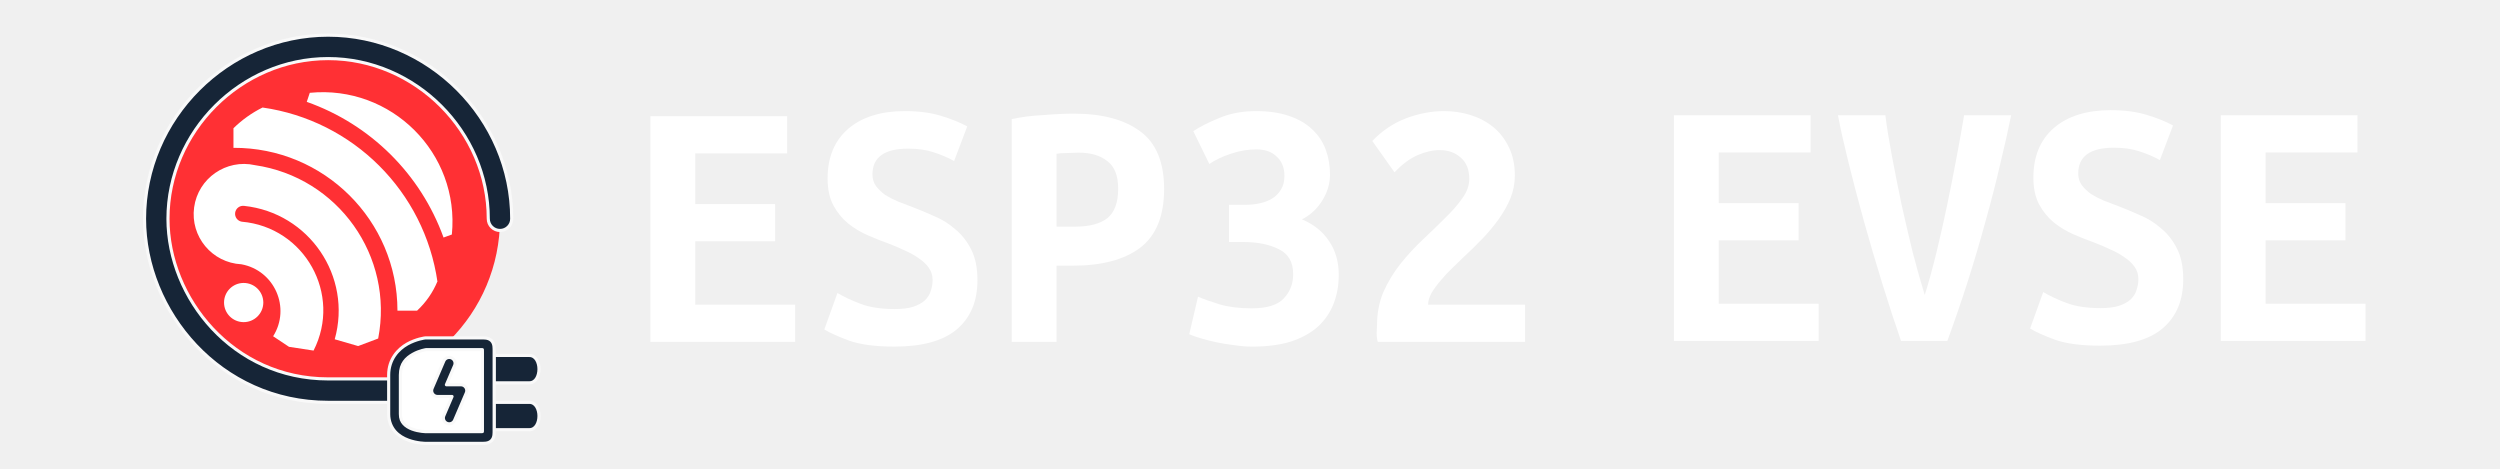
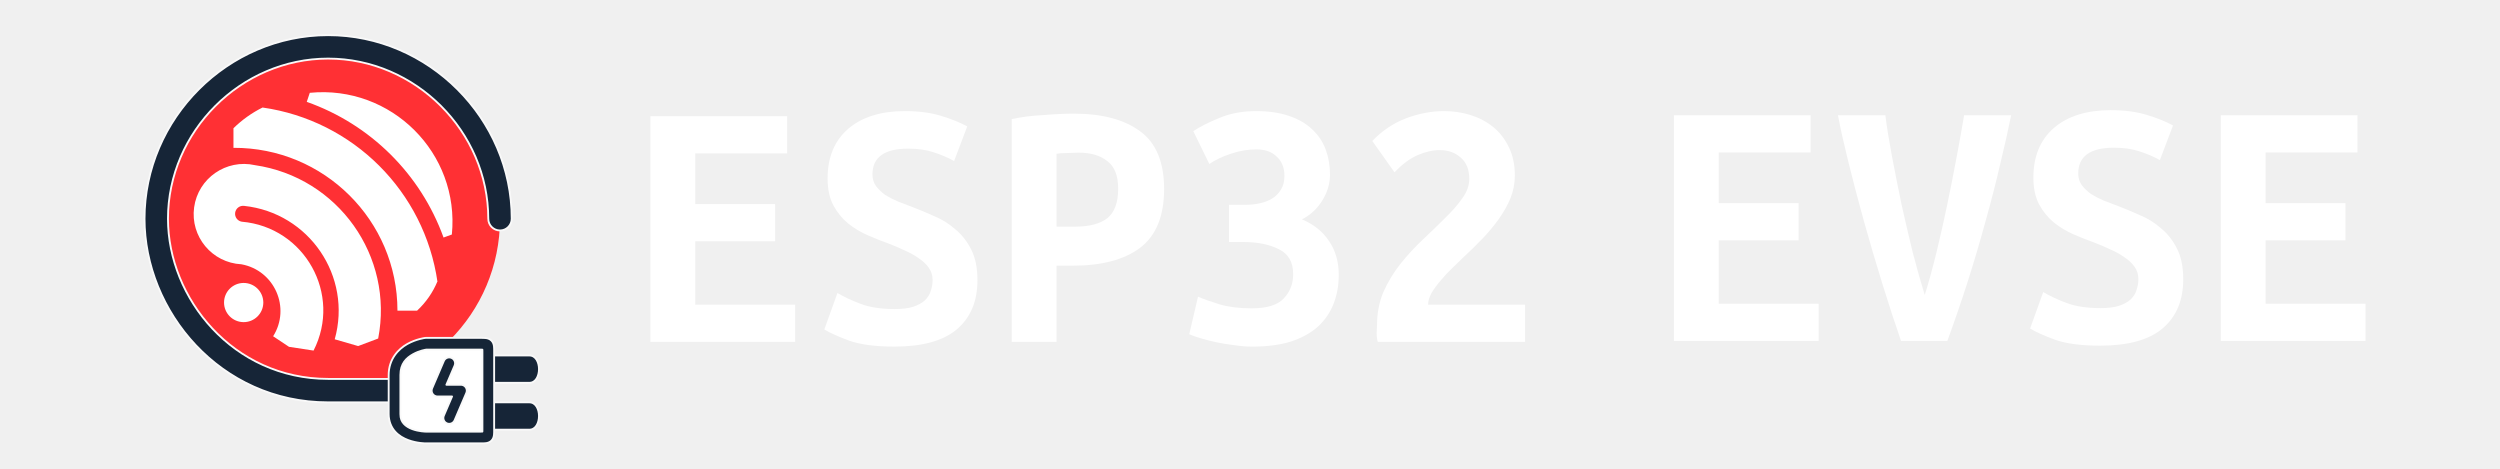
<svg xmlns="http://www.w3.org/2000/svg" viewBox="0 0 320 60" version="1.1" id="svg22" xml:space="preserve" width="800" height="150">
  <defs id="defs26" />
  <circle style="fill:#ff3034;fill-opacity:1;stroke:none;stroke-width:4.072;stroke-linecap:round;stroke-dasharray:none;stroke-opacity:1" id="path21897" cx="42" cy="28" r="22" />
-   <path style="baseline-shift:baseline;display:inline;overflow:visible;fill:#162537;stroke-linecap:round;stroke-linejoin:round;enable-background:accumulate;stop-color:#000000;stop-opacity:1;opacity:1;stroke:#f9f9f9;stroke-width:0.4;stroke-dasharray:none" d="M 42,4.5 C 29.167,4.5 18.5,15.167 18.5,28 c 0,11.818 9.654,23.5 23.5,23.5 h 8 A 1.5,1.5 0 0 0 51.5,50 1.5,1.5 0 0 0 50,48.5 H 42 C 29.846,48.5 21.5,38.182 21.5,28 21.5,16.833 30.833,7.5 42,7.5 53.167,7.5 62.5,16.833 62.5,28 A 1.5,1.5 0 0 0 64,29.5 1.5,1.5 0 0 0 65.5,28 C 65.5,15.167 54.833,4.5 42,4.5 Z" id="path33833" />
+   <path style="baseline-shift:baseline;display:inline;overflow:visible;fill:#162537;stroke-linecap:round;stroke-linejoin:round;enable-background:accumulate;stop-color:#000000;stop-opacity:1;opacity:1;stroke:#f9f9f9;stroke-width:0.24;stroke-dasharray:none" d="M 42,4.5 C 29.167,4.5 18.5,15.167 18.5,28 c 0,11.818 9.654,23.5 23.5,23.5 h 8 A 1.5,1.5 0 0 0 51.5,50 1.5,1.5 0 0 0 50,48.5 H 42 C 29.846,48.5 21.5,38.182 21.5,28 21.5,16.833 30.833,7.5 42,7.5 53.167,7.5 62.5,16.833 62.5,28 A 1.5,1.5 0 0 0 64,29.5 1.5,1.5 0 0 0 65.5,28 C 65.5,15.167 54.833,4.5 42,4.5 Z" id="path33833" />
  <path fill="#ffffff" d="m 33.703,38.677 c -0.027,-1.376 -1.159,-2.473 -2.538,-2.46 -1.379,0.013 -2.488,1.132 -2.488,2.508 0,1.376 1.109,2.495 2.488,2.508 1.379,0.013 2.512,-1.084 2.538,-2.46 M 56,36.096 C 54.336,24.518 45.215,15.422 33.607,13.762 c -1.374,0.682 -2.631,1.578 -3.724,2.653 v 2.508 c 11.577,-0.053 20.991,9.292 20.991,20.839 h 2.515 C 54.52,38.711 55.411,37.427 56,36 M 39.652,11.88 39.265,13.038 c 8.152,2.876 14.579,9.251 17.509,17.366 l 1.064,-0.386 C 58.864,19.607 50.092,10.857 39.652,11.88 Z m 0.484,32.995 c 3.664,-7.193 -1.13,-15.8 -9.19,-16.498 -0.549,-0.092 -0.924,-0.604 -0.845,-1.154 0.079,-0.55 0.582,-0.936 1.135,-0.872 8.334,0.884 13.87,9.028 11.608,17.077 l 2.999,0.868 2.563,-0.965 c 2.045,-10.527 -5.132,-20.626 -15.767,-22.19 -3.681,-0.823 -7.28,1.671 -7.791,5.399 -0.512,3.728 2.283,7.094 6.05,7.288 4.24,0.774 6.357,5.574 4.063,9.214 l 2.031,1.351 z" id="path20" style="stroke-width:0.097" />
-   <g id="g66457" transform="matrix(0.1,0,0,0.1,2.999999,-2)" style="stroke:#f9f9f9;stroke-width:4;stroke-dasharray:none">
-     <g id="g445" transform="translate(100,5)" style="stroke:#f9f9f9;stroke-width:4;stroke-dasharray:none">
-       <path style="fill:#162537;fill-opacity:1;stroke:#f9f9f9;stroke-width:4;stroke-dasharray:none;stroke-opacity:1" d="m 547.589,470 h -45.179 v 35 h 45.179 c 16.429,0 16.429,-35 0,-35 z" id="path6971-3-5-3-9" />
-       <path style="fill:#162537;fill-opacity:1;stroke:#f9f9f9;stroke-width:4;stroke-dasharray:none;stroke-opacity:1" d="m 547.589,530 h -45.179 v 35 h 45.179 c 16.429,0 16.429,-35 0,-35 z" id="path6971-3-5-3-9-32" />
-       <g id="path6971-2" style="opacity:1;stroke:#f9f9f9;stroke-width:4;stroke-dasharray:none">
-         <path style="baseline-shift:baseline;display:inline;overflow:visible;fill:#ffffff;stroke-linejoin:round;enable-background:accumulate;stop-color:#000000;stop-opacity:1;stroke:#f9f9f9;stroke-width:4;stroke-dasharray:none" d="m 415,455 h 70 c 10,0 10,0 10,10 v 100 c 0,10.001 0,10 -10,10 h -70 c 0,0 -40,0 -40,-30 v -50 c 0,-35 40,-40 40,-40 z" id="path7" />
-         <path style="baseline-shift:baseline;display:inline;overflow:visible;fill:#162537;stroke-linejoin:round;enable-background:accumulate;stop-color:#000000;stop-opacity:1;stroke:#f9f9f9;stroke-width:4;stroke-dasharray:none" d="m 415,447.5 a 7.501,7.501 0 0 0 -0.93,0.059 c 0,0 -11.3,1.34 -22.748,7.779 C 379.874,461.778 367.5,474.643 367.5,495 v 50 c 0,9.167 3.295,16.87 8.145,22.326 4.85,5.456 10.953,8.784 16.723,10.947 C 403.906,582.601 415,582.5 415,582.5 h 70 c 2.5,0 4.476,0.036 6.609,-0.201 2.133,-0.237 5.05,-0.851 7.443,-3.244 2.393,-2.393 3.009,-5.312 3.246,-7.445 C 502.536,569.476 502.5,567.5 502.5,565 V 465 c 0,-2.5 0.036,-4.476 -0.201,-6.609 -0.237,-2.133 -0.853,-5.051 -3.246,-7.443 -2.393,-2.393 -5.31,-3.009 -7.443,-3.246 C 489.476,447.464 487.5,447.5 485,447.5 Z m 0.66,15 H 485 c 1.234,0 1.609,0.037 2.445,0.055 0.018,0.836 0.055,1.211 0.055,2.445 v 100 c 0,1.234 -0.037,1.609 -0.055,2.445 -0.836,0.018 -1.211,0.055 -2.445,0.055 h -70 c 0,0 -8.906,-0.101 -17.367,-3.273 -4.23,-1.586 -8.127,-3.884 -10.777,-6.865 C 384.205,554.38 382.5,550.833 382.5,545 v -50 c 0,-14.643 7.626,-21.778 16.178,-26.588 8.339,-4.691 16.566,-5.854 16.982,-5.912 z" id="path8" />
+   <g id="g66457" transform="matrix(0.1,0,0,0.1,2.999999,-2)" style="stroke:#f9f9f9;stroke-width:2.4;stroke-dasharray:none">
+     <g id="g445" transform="translate(100,5)" style="stroke:#f9f9f9;stroke-width:2.4;stroke-dasharray:none">
+       <path style="fill:#162537;fill-opacity:1;stroke:#f9f9f9;stroke-width:2.4;stroke-dasharray:none;stroke-opacity:1" d="m 547.589,470 h -45.179 v 35 h 45.179 c 16.429,0 16.429,-35 0,-35 z" id="path6971-3-5-3-9" />
+       <path style="fill:#162537;fill-opacity:1;stroke:#f9f9f9;stroke-width:2.4;stroke-dasharray:none;stroke-opacity:1" d="m 547.589,530 h -45.179 v 35 h 45.179 c 16.429,0 16.429,-35 0,-35 z" id="path6971-3-5-3-9-32" />
+       <g id="path6971-2" style="opacity:1;stroke:#f9f9f9;stroke-width:2.4;stroke-dasharray:none">
+         <path style="baseline-shift:baseline;display:inline;overflow:visible;fill:#ffffff;stroke-linejoin:round;enable-background:accumulate;stop-color:#000000;stop-opacity:1;stroke:#f9f9f9;stroke-width:2.4;stroke-dasharray:none" d="m 415,455 h 70 c 10,0 10,0 10,10 v 100 c 0,10.001 0,10 -10,10 h -70 c 0,0 -40,0 -40,-30 v -50 c 0,-35 40,-40 40,-40 z" id="path7" />
+         <path style="baseline-shift:baseline;display:inline;overflow:visible;fill:#162537;stroke-linejoin:round;enable-background:accumulate;stop-color:#000000;stop-opacity:1;stroke:#f9f9f9;stroke-width:2.4;stroke-dasharray:none" d="m 415,447.5 a 7.501,7.501 0 0 0 -0.93,0.059 c 0,0 -11.3,1.34 -22.748,7.779 C 379.874,461.778 367.5,474.643 367.5,495 v 50 c 0,9.167 3.295,16.87 8.145,22.326 4.85,5.456 10.953,8.784 16.723,10.947 C 403.906,582.601 415,582.5 415,582.5 h 70 c 2.5,0 4.476,0.036 6.609,-0.201 2.133,-0.237 5.05,-0.851 7.443,-3.244 2.393,-2.393 3.009,-5.312 3.246,-7.445 C 502.536,569.476 502.5,567.5 502.5,565 V 465 c 0,-2.5 0.036,-4.476 -0.201,-6.609 -0.237,-2.133 -0.853,-5.051 -3.246,-7.443 -2.393,-2.393 -5.31,-3.009 -7.443,-3.246 C 489.476,447.464 487.5,447.5 485,447.5 Z m 0.66,15 H 485 c 1.234,0 1.609,0.037 2.445,0.055 0.018,0.836 0.055,1.211 0.055,2.445 v 100 c 0,1.234 -0.037,1.609 -0.055,2.445 -0.836,0.018 -1.211,0.055 -2.445,0.055 h -70 c 0,0 -8.906,-0.101 -17.367,-3.273 -4.23,-1.586 -8.127,-3.884 -10.777,-6.865 C 384.205,554.38 382.5,550.833 382.5,545 v -50 c 0,-14.643 7.626,-21.778 16.178,-26.588 8.339,-4.691 16.566,-5.854 16.982,-5.912 z" id="path8" />
      </g>
-       <path style="baseline-shift:baseline;display:inline;overflow:visible;fill:#162537;stroke-linecap:round;stroke-linejoin:round;enable-background:accumulate;stop-color:#000000;stop-opacity:1;opacity:1;stroke:#f9f9f9;stroke-width:4;stroke-dasharray:none" d="m 442.215,473.037 a 7.5,7.5 0 0 0 -4.109,4.008 l -15,35 A 7.501,7.501 0 0 0 430,522.5 h 18.625 l -10.52,24.545 a 7.5,7.5 0 0 0 3.939,9.85 7.5,7.5 0 0 0 9.85,-3.939 l 15,-35 A 7.501,7.501 0 0 0 460,507.5 h -18.625 l 10.52,-24.545 a 7.5,7.5 0 0 0 -3.939,-9.85 7.5,7.5 0 0 0 -5.74,-0.068 z" id="path53923" />
+       <path style="baseline-shift:baseline;display:inline;overflow:visible;fill:#162537;stroke-linecap:round;stroke-linejoin:round;enable-background:accumulate;stop-color:#000000;stop-opacity:1;opacity:1;stroke:#f9f9f9;stroke-width:2.4;stroke-dasharray:none" d="m 442.215,473.037 a 7.5,7.5 0 0 0 -4.109,4.008 l -15,35 A 7.501,7.501 0 0 0 430,522.5 h 18.625 l -10.52,24.545 a 7.5,7.5 0 0 0 3.939,9.85 7.5,7.5 0 0 0 9.85,-3.939 l 15,-35 A 7.501,7.501 0 0 0 460,507.5 h -18.625 l 10.52,-24.545 a 7.5,7.5 0 0 0 -3.939,-9.85 7.5,7.5 0 0 0 -5.74,-0.068 z" id="path53923" />
    </g>
  </g>
  <g id="g439" transform="translate(0.99362,0.119991)" style="fill:#ffffff">
    <path d="M 82.26,43.64 V 14.753 h 17.5 v 4.76 H 88 V 26 h 10.22 v 4.76 H 88 v 8.12 h 12.787 v 4.76 z" id="path304" style="font-weight:bold;font-size:46.667px;font-family:'Ubuntu Mono';-inkscape-font-specification:'Ubuntu Mono, Bold';fill:#ffffff;stroke-width:3;stroke-linecap:round;stroke-linejoin:round" />
    <path d="m 113.48,39.44 q 1.447,0 2.38,-0.28 0.98,-0.327 1.54,-0.84 0.56,-0.56 0.747,-1.213 0.233,-0.7 0.233,-1.4 0,-0.887 -0.513,-1.587 -0.513,-0.7 -1.307,-1.213 -0.793,-0.56 -1.773,-0.98 -0.98,-0.467 -1.96,-0.84 -1.307,-0.467 -2.707,-1.073 -1.4,-0.607 -2.567,-1.54 -1.12,-0.933 -1.867,-2.287 -0.747,-1.4 -0.747,-3.453 0,-4.06 2.613,-6.347 2.66,-2.287 7.28,-2.287 2.66,0 4.62,0.607 2.007,0.607 3.36,1.353 l -1.68,4.433 q -1.167,-0.653 -2.613,-1.12 -1.4,-0.467 -3.267,-0.467 -4.573,0 -4.573,3.313 0,0.84 0.467,1.493 0.467,0.607 1.167,1.12 0.747,0.467 1.633,0.84 0.933,0.373 1.82,0.7 1.353,0.513 2.8,1.167 1.493,0.607 2.707,1.68 1.26,1.027 2.053,2.613 0.793,1.54 0.793,3.92 0,4.06 -2.66,6.3 -2.613,2.193 -7.98,2.193 -3.593,0 -5.74,-0.747 -2.147,-0.793 -3.22,-1.447 l 1.68,-4.667 q 1.26,0.747 2.987,1.4 1.773,0.653 4.293,0.653 z" id="path306" style="font-weight:bold;font-size:46.667px;font-family:'Ubuntu Mono';-inkscape-font-specification:'Ubuntu Mono, Bold';fill:#ffffff;stroke-width:3;stroke-linecap:round;stroke-linejoin:round" />
    <path d="m 136.44,14.427 q 5.507,0 8.54,2.287 3.033,2.24 3.033,7.373 0,5.18 -3.08,7.513 -3.033,2.287 -8.633,2.287 h -2.053 v 9.753 h -5.74 V 15.127 q 0.84,-0.187 1.867,-0.327 1.073,-0.14 2.147,-0.187 1.073,-0.093 2.1,-0.14 1.027,-0.047 1.82,-0.047 z m 0.653,4.993 q -0.513,0 -1.447,0.047 -0.887,0 -1.4,0.093 v 9.333 h 2.333 q 2.753,0 4.153,-1.073 1.4,-1.12 1.4,-3.78 0,-2.52 -1.4,-3.547 -1.353,-1.073 -3.64,-1.073 z" id="path308" style="font-weight:bold;font-size:46.667px;font-family:'Ubuntu Mono';-inkscape-font-specification:'Ubuntu Mono, Bold';fill:#ffffff;stroke-width:3;stroke-linecap:round;stroke-linejoin:round" />
    <path d="m 159.26,44.247 q -1.073,0 -2.287,-0.187 -1.167,-0.14 -2.287,-0.373 -1.073,-0.233 -2.007,-0.513 -0.933,-0.28 -1.447,-0.513 l 1.12,-4.807 q 1.073,0.467 2.753,0.98 1.727,0.513 4.107,0.513 2.94,0 4.107,-1.26 1.213,-1.26 1.213,-3.127 0,-2.287 -1.82,-3.173 -1.82,-0.933 -4.62,-0.933 h -1.773 v -4.76 h 2.147 q 0.887,0 1.773,-0.187 Q 161.126,25.72 161.826,25.3 q 0.7,-0.42 1.12,-1.12 0.467,-0.7 0.467,-1.773 0,-1.587 -0.98,-2.473 -0.933,-0.933 -2.613,-0.933 -1.633,0 -3.267,0.56 -1.587,0.513 -2.753,1.307 l -2.053,-4.2 q 1.26,-0.84 3.313,-1.68 2.1,-0.887 4.713,-0.887 2.427,0 4.2,0.607 1.82,0.607 2.987,1.727 1.167,1.073 1.727,2.567 0.56,1.493 0.56,3.22 0,1.727 -0.98,3.313 -0.98,1.587 -2.613,2.427 2.24,0.933 3.453,2.753 1.26,1.82 1.26,4.34 0,2.007 -0.653,3.687 -0.653,1.68 -2.007,2.94 -1.353,1.213 -3.453,1.913 -2.1,0.653 -4.993,0.653 z" id="path310" style="font-weight:bold;font-size:46.667px;font-family:'Ubuntu Mono';-inkscape-font-specification:'Ubuntu Mono, Bold';fill:#ffffff;stroke-width:3;stroke-linecap:round;stroke-linejoin:round" />
    <path d="m 192.906,22.36 q 0,1.493 -0.56,2.893 -0.56,1.353 -1.493,2.66 -0.933,1.307 -2.1,2.52 -1.167,1.213 -2.38,2.333 -0.607,0.56 -1.4,1.353 -0.793,0.747 -1.493,1.587 -0.7,0.793 -1.213,1.633 -0.467,0.84 -0.467,1.54 h 12.413 v 4.76 H 175.36 q -0.14,-0.467 -0.14,-1.167 0.047,-0.7 0.047,-0.98 0,-2.333 0.84,-4.293 0.887,-1.96 2.193,-3.593 1.353,-1.68 2.847,-3.08 1.54,-1.447 2.847,-2.753 1.353,-1.307 2.193,-2.52 0.887,-1.213 0.887,-2.473 0,-1.773 -1.073,-2.707 -1.073,-0.98 -2.707,-0.98 -1.353,0 -2.847,0.653 -1.493,0.653 -2.94,2.193 l -2.847,-4.013 q 1.867,-1.96 4.293,-2.893 2.473,-0.933 4.9,-0.933 1.773,0 3.407,0.513 1.633,0.513 2.893,1.54 1.26,1.027 2.007,2.613 0.747,1.54 0.747,3.593 z" id="path312" style="font-weight:bold;font-size:46.667px;font-family:'Ubuntu Mono';-inkscape-font-specification:'Ubuntu Mono, Bold';fill:#ffffff;stroke-width:3;stroke-linecap:round;stroke-linejoin:round" />
  </g>
  <g id="g432" transform="translate(-7.999332)" style="fill:#ffffff">
    <path d="M 222.26,43.64 V 14.753 h 17.5 v 4.76 H 228 V 26 h 10.22 v 4.76 h -10.22 v 8.12 h 12.787 v 4.76 z" id="path314" style="font-weight:bold;font-size:46.667px;font-family:'Ubuntu Mono';-inkscape-font-specification:'Ubuntu Mono, Bold';fill:#ffffff;stroke-width:3;stroke-linecap:round;stroke-linejoin:round" />
    <path d="m 251.333,43.64 q -1.12,-3.22 -2.38,-7.28 -1.26,-4.06 -2.38,-8.073 -1.12,-4.06 -2.007,-7.653 -0.887,-3.593 -1.307,-5.88 h 6.067 q 0.28,2.24 0.84,5.227 0.56,2.94 1.213,6.113 0.7,3.127 1.447,6.207 0.793,3.033 1.54,5.46 0.747,-2.38 1.493,-5.413 0.747,-3.08 1.4,-6.207 0.653,-3.173 1.213,-6.16 0.56,-2.987 0.933,-5.227 h 6.02 q -0.56,2.8 -1.4,6.253 -0.793,3.453 -1.867,7.28 -1.027,3.78 -2.287,7.747 -1.26,3.92 -2.613,7.607 z" id="path316" style="font-weight:bold;font-size:46.667px;font-family:'Ubuntu Mono';-inkscape-font-specification:'Ubuntu Mono, Bold';fill:#ffffff;stroke-width:3;stroke-linecap:round;stroke-linejoin:round" />
    <path d="m 276.813,39.44 q 1.447,0 2.38,-0.28 0.98,-0.327 1.54,-0.84 0.56,-0.56 0.747,-1.213 0.233,-0.7 0.233,-1.4 0,-0.887 -0.513,-1.587 -0.513,-0.7 -1.307,-1.213 -0.793,-0.56 -1.773,-0.98 -0.98,-0.467 -1.96,-0.84 -1.307,-0.467 -2.707,-1.073 -1.4,-0.607 -2.567,-1.54 -1.12,-0.933 -1.867,-2.287 -0.747,-1.4 -0.747,-3.453 0,-4.06 2.613,-6.347 2.66,-2.287 7.28,-2.287 2.66,0 4.62,0.607 2.007,0.607 3.36,1.353 l -1.68,4.433 q -1.167,-0.653 -2.613,-1.12 -1.4,-0.467 -3.267,-0.467 -4.573,0 -4.573,3.313 0,0.84 0.467,1.493 0.467,0.607 1.167,1.12 0.747,0.467 1.633,0.84 0.933,0.373 1.82,0.7 1.353,0.513 2.8,1.167 1.493,0.607 2.707,1.68 1.26,1.027 2.053,2.613 0.793,1.54 0.793,3.92 0,4.06 -2.66,6.3 -2.613,2.193 -7.98,2.193 -3.593,0 -5.74,-0.747 -2.147,-0.793 -3.22,-1.447 l 1.68,-4.667 q 1.26,0.747 2.987,1.4 1.773,0.653 4.293,0.653 z" id="path318" style="font-weight:bold;font-size:46.667px;font-family:'Ubuntu Mono';-inkscape-font-specification:'Ubuntu Mono, Bold';fill:#ffffff;stroke-width:3;stroke-linecap:round;stroke-linejoin:round" />
    <path d="M 292.259,43.64 V 14.753 h 17.5 v 4.76 H 297.999 V 26 h 10.22 v 4.76 h -10.22 v 8.12 h 12.787 v 4.76 z" id="path320" style="font-weight:bold;font-size:46.667px;font-family:'Ubuntu Mono';-inkscape-font-specification:'Ubuntu Mono, Bold';fill:#ffffff;stroke-width:3;stroke-linecap:round;stroke-linejoin:round" />
  </g>
</svg>
